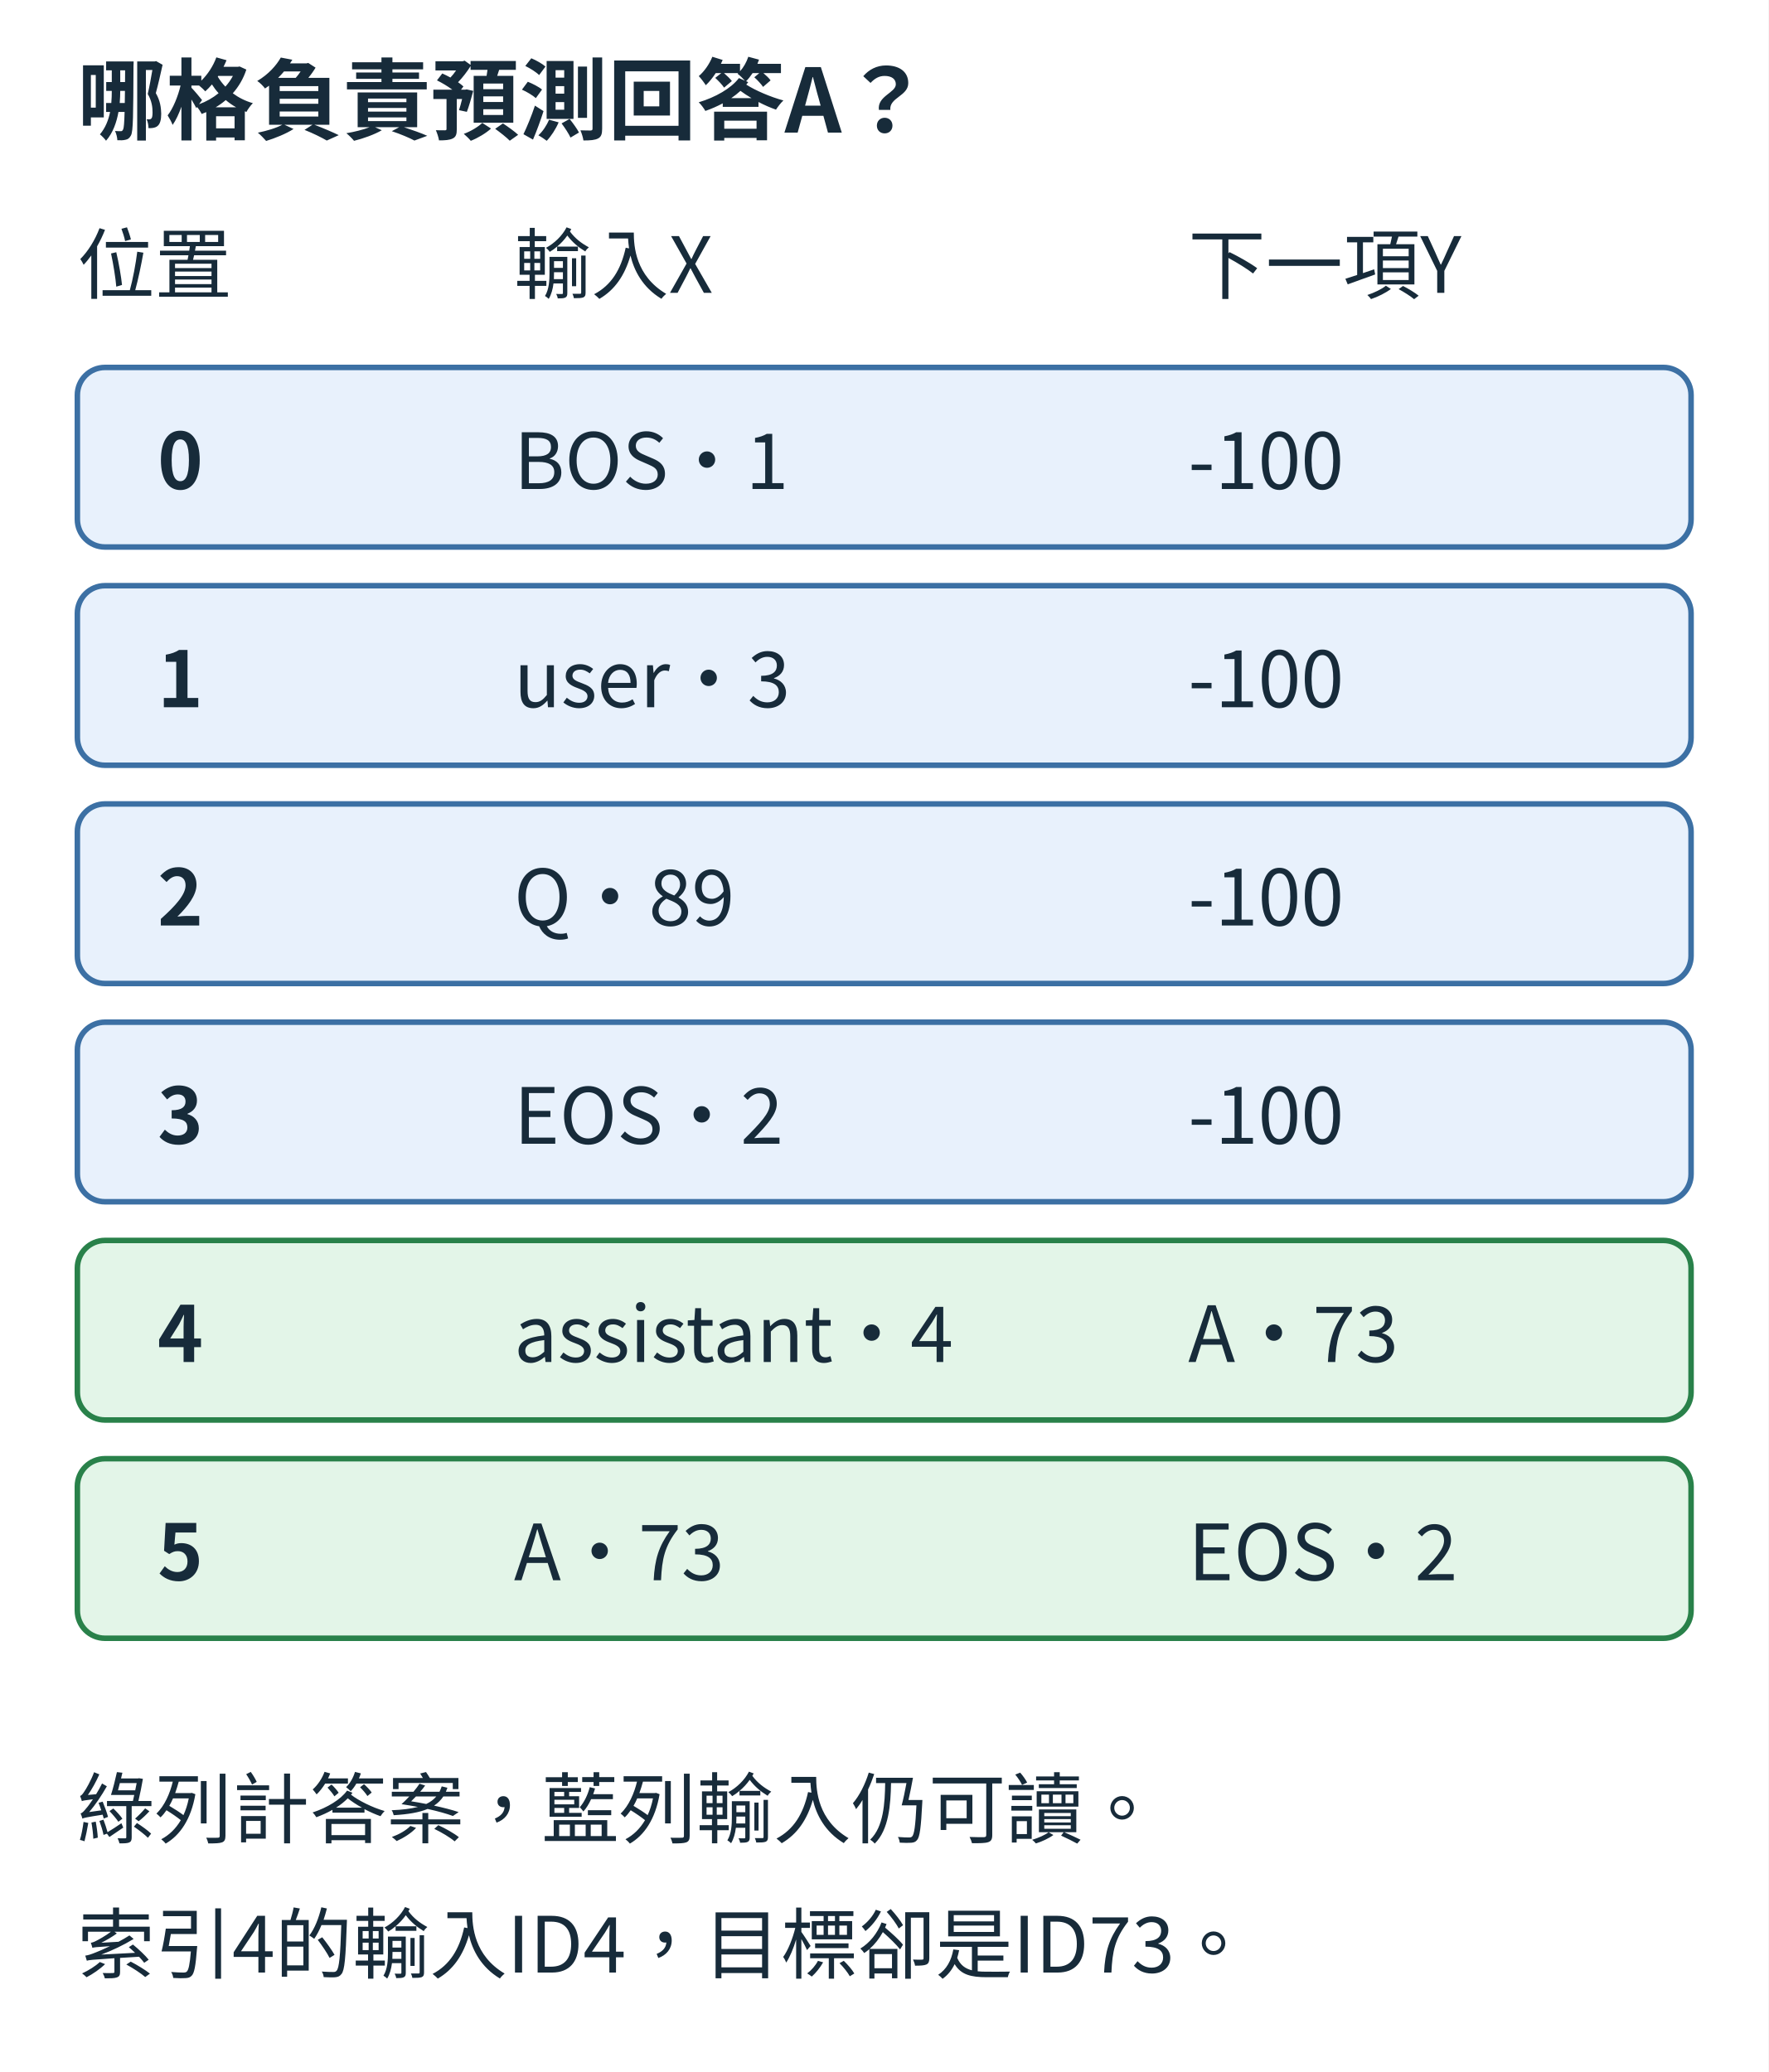
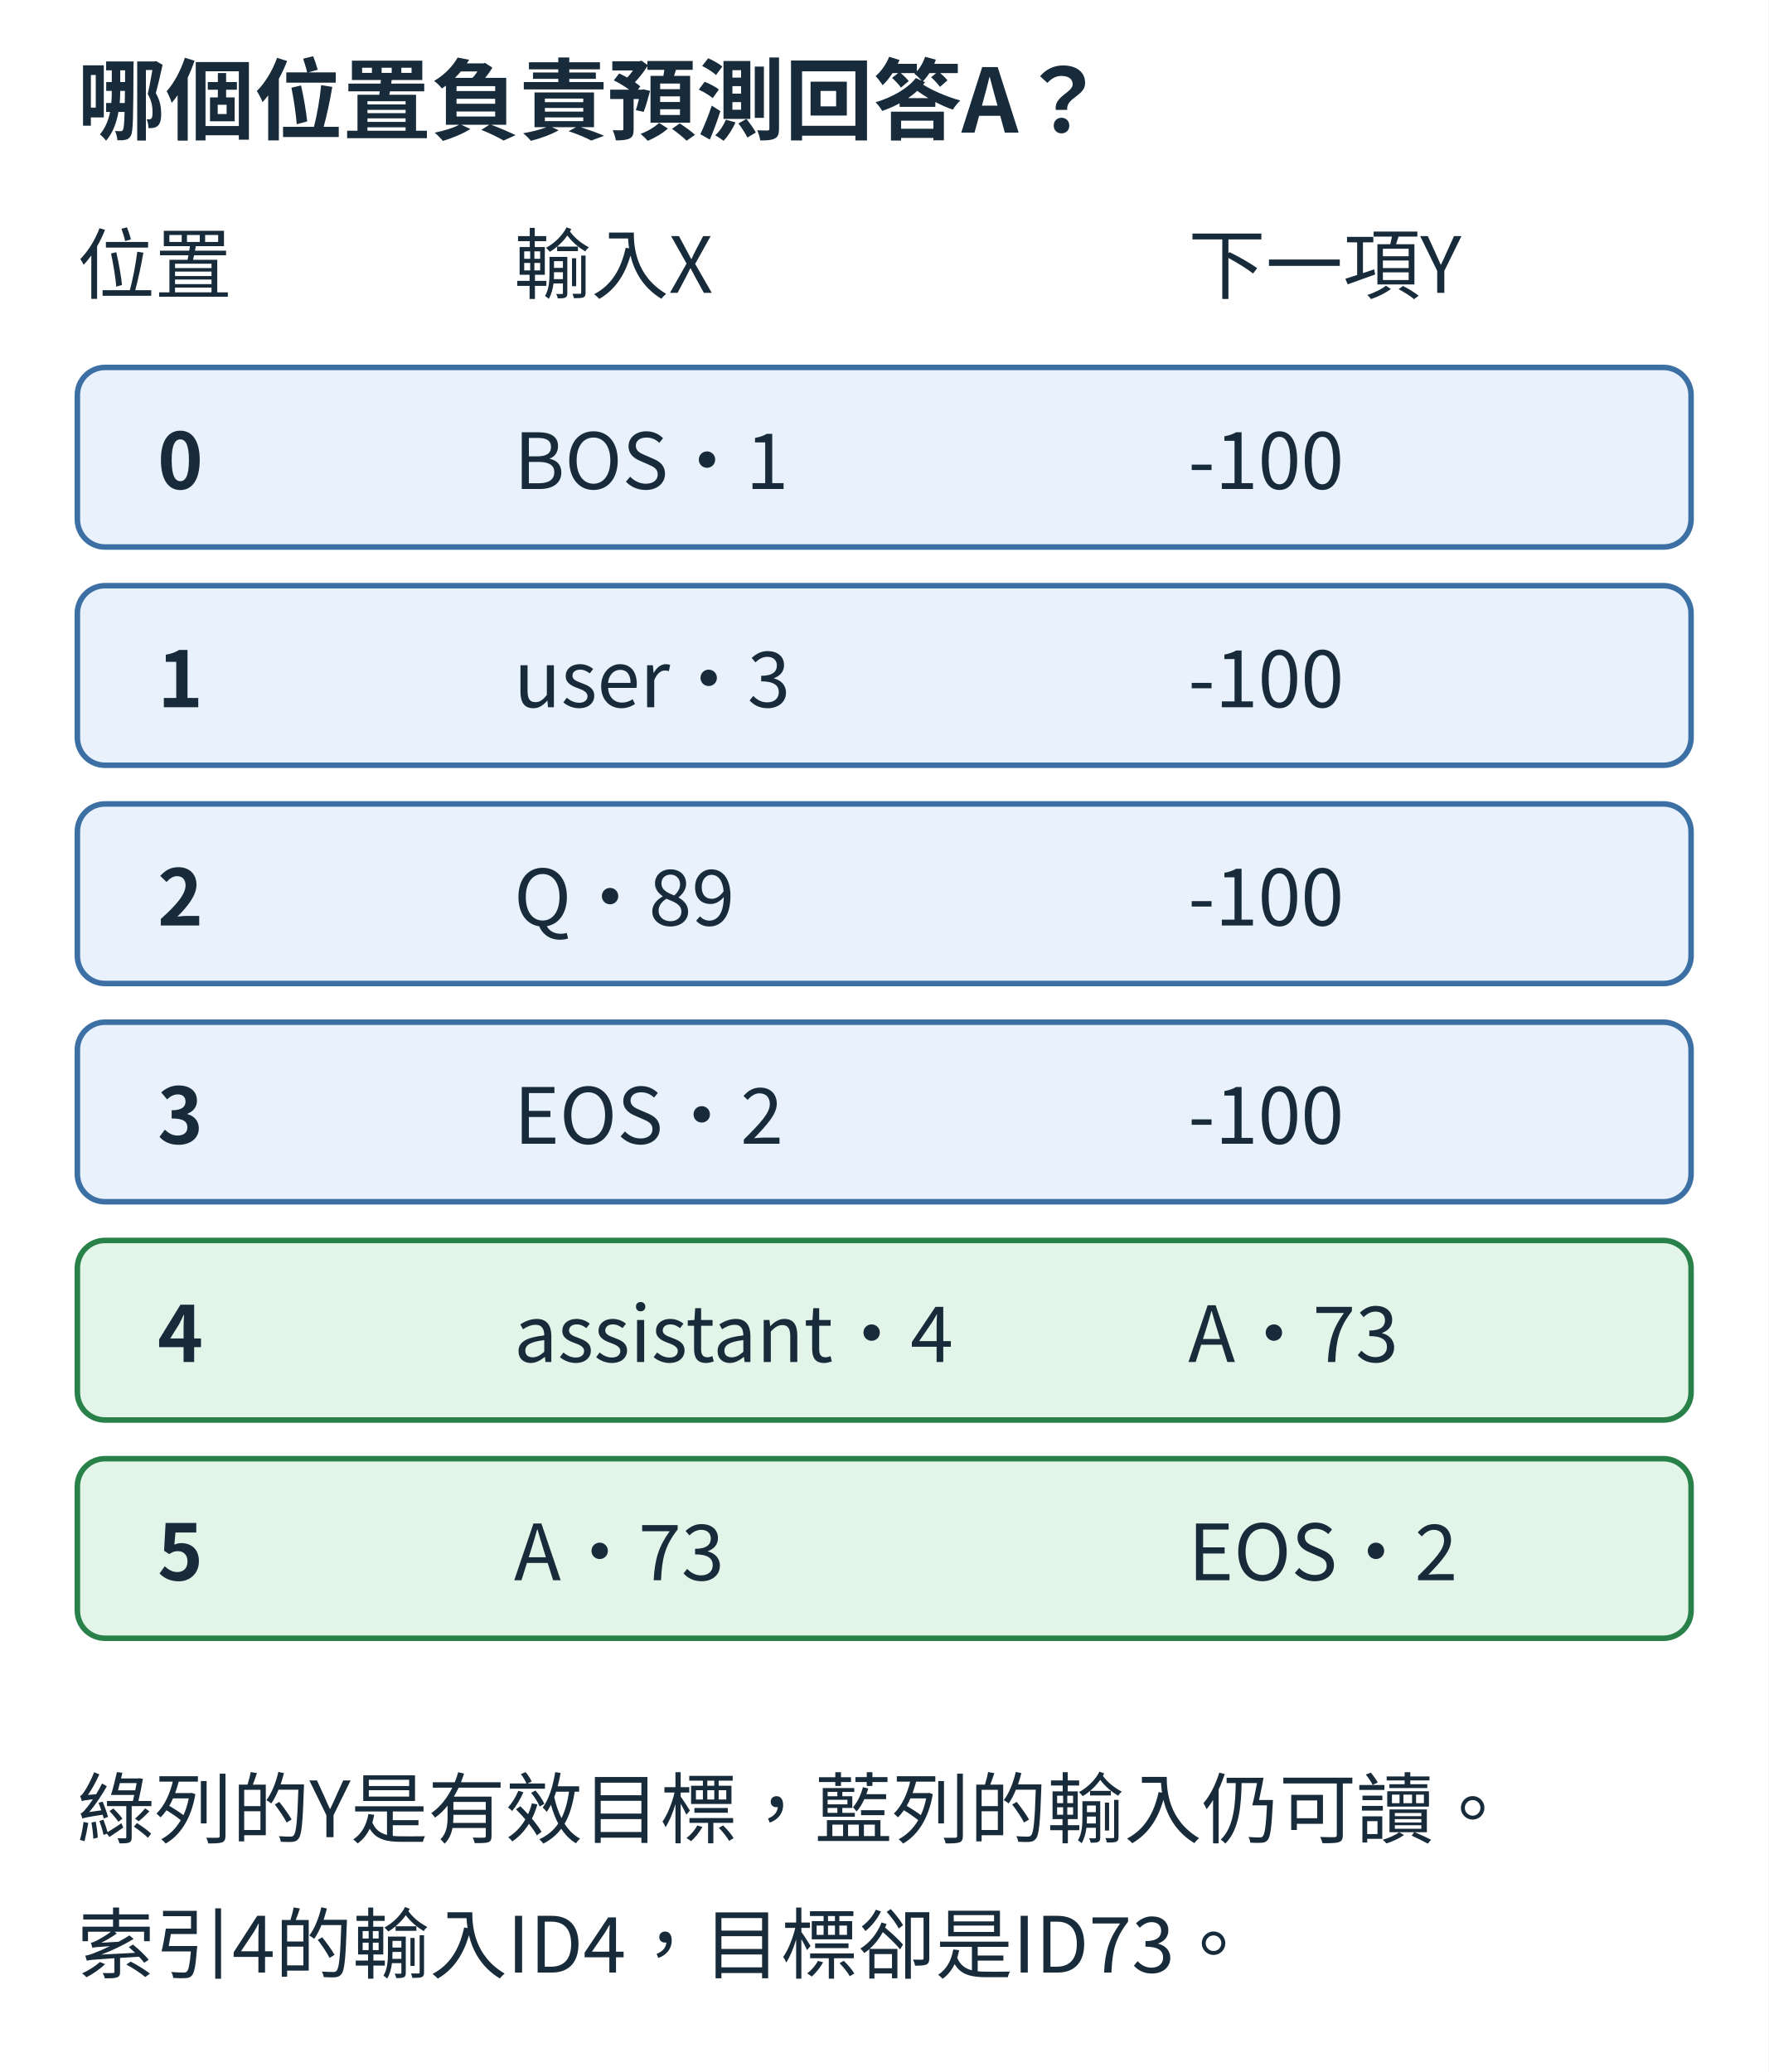
<svg xmlns="http://www.w3.org/2000/svg" width="640" height="750" viewBox="0 0 640 750" role="img" aria-labelledby="title desc">
  <defs>
    <style>text{font-family:"Noto Sans CJK TC",sans-serif;font-size:28px;fill:#172b3a}.strong{font-weight:700}</style>
    <marker id="arrow" markerWidth="12" markerHeight="12" refX="10" refY="6" orient="auto" markerUnits="userSpaceOnUse">
      <path d="M0 0L12 6L0 12Z" fill="#3c70a4" />
    </marker>
  </defs>
  <rect width="640" height="750" fill="white" />
-   <text x="28" y="48" font-size="32" style="font-size:32px" text-anchor="start" class="strong">哪格負責預測回答A？</text>
+   <text x="28" y="48" font-size="32" style="font-size:32px" text-anchor="start" class="strong">哪個位置負責預測回答A？</text>
  <text x="28" y="106" font-size="28" style="font-size:28px" text-anchor="start">位置</text>
  <text x="186" y="106" font-size="28" style="font-size:28px" text-anchor="start">輸入X</text>
  <text x="430" y="106" font-size="28" style="font-size:28px" text-anchor="start">下一項Y</text>
  <rect x="28" y="133" width="584" height="65" rx="10" fill="#e8f1fc" stroke="#3c70a4" stroke-width="2" />
  <text x="57" y="177" font-size="28" style="font-size:28px" text-anchor="start" class="strong">0</text>
  <text x="186" y="177" font-size="28" style="font-size:28px" text-anchor="start">BOS·1</text>
  <text x="430" y="177" font-size="28" style="font-size:28px" text-anchor="start">-100</text>
  <rect x="28" y="212" width="584" height="65" rx="10" fill="#e8f1fc" stroke="#3c70a4" stroke-width="2" />
  <text x="57" y="256" font-size="28" style="font-size:28px" text-anchor="start" class="strong">1</text>
  <text x="186" y="256" font-size="28" style="font-size:28px" text-anchor="start">user·3</text>
  <text x="430" y="256" font-size="28" style="font-size:28px" text-anchor="start">-100</text>
  <rect x="28" y="291" width="584" height="65" rx="10" fill="#e8f1fc" stroke="#3c70a4" stroke-width="2" />
  <text x="57" y="335" font-size="28" style="font-size:28px" text-anchor="start" class="strong">2</text>
  <text x="186" y="335" font-size="28" style="font-size:28px" text-anchor="start">Q·89</text>
  <text x="430" y="335" font-size="28" style="font-size:28px" text-anchor="start">-100</text>
  <rect x="28" y="370" width="584" height="65" rx="10" fill="#e8f1fc" stroke="#3c70a4" stroke-width="2" />
  <text x="57" y="414" font-size="28" style="font-size:28px" text-anchor="start" class="strong">3</text>
  <text x="186" y="414" font-size="28" style="font-size:28px" text-anchor="start">EOS·2</text>
  <text x="430" y="414" font-size="28" style="font-size:28px" text-anchor="start">-100</text>
  <rect x="28" y="449" width="584" height="65" rx="10" fill="#e3f5e8" stroke="#29814a" stroke-width="2" />
  <text x="57" y="493" font-size="28" style="font-size:28px" text-anchor="start" class="strong">4</text>
  <text x="186" y="493" font-size="28" style="font-size:28px" text-anchor="start">assistant·4</text>
  <text x="430" y="493" font-size="28" style="font-size:28px" text-anchor="start">A·73</text>
  <rect x="28" y="528" width="584" height="65" rx="10" fill="#e3f5e8" stroke="#29814a" stroke-width="2" />
  <text x="57" y="572" font-size="28" style="font-size:28px" text-anchor="start" class="strong">5</text>
  <text x="186" y="572" font-size="28" style="font-size:28px" text-anchor="start">A·73</text>
  <text x="430" y="572" font-size="28" style="font-size:28px" text-anchor="start">EOS·2</text>
-   <text x="28" y="665" font-size="28" style="font-size:28px" text-anchor="start">綠列計答案，藍列輸入仍可讀。</text>
+   <text x="28" y="665" font-size="28" style="font-size:28px" text-anchor="start">綠列的Y是有效目標，藍列的輸入仍可讀。</text>
  <text x="28" y="714" font-size="28" style="font-size:28px" text-anchor="start">索引4的輸入ID4，目標卻是ID73。</text>
</svg>
